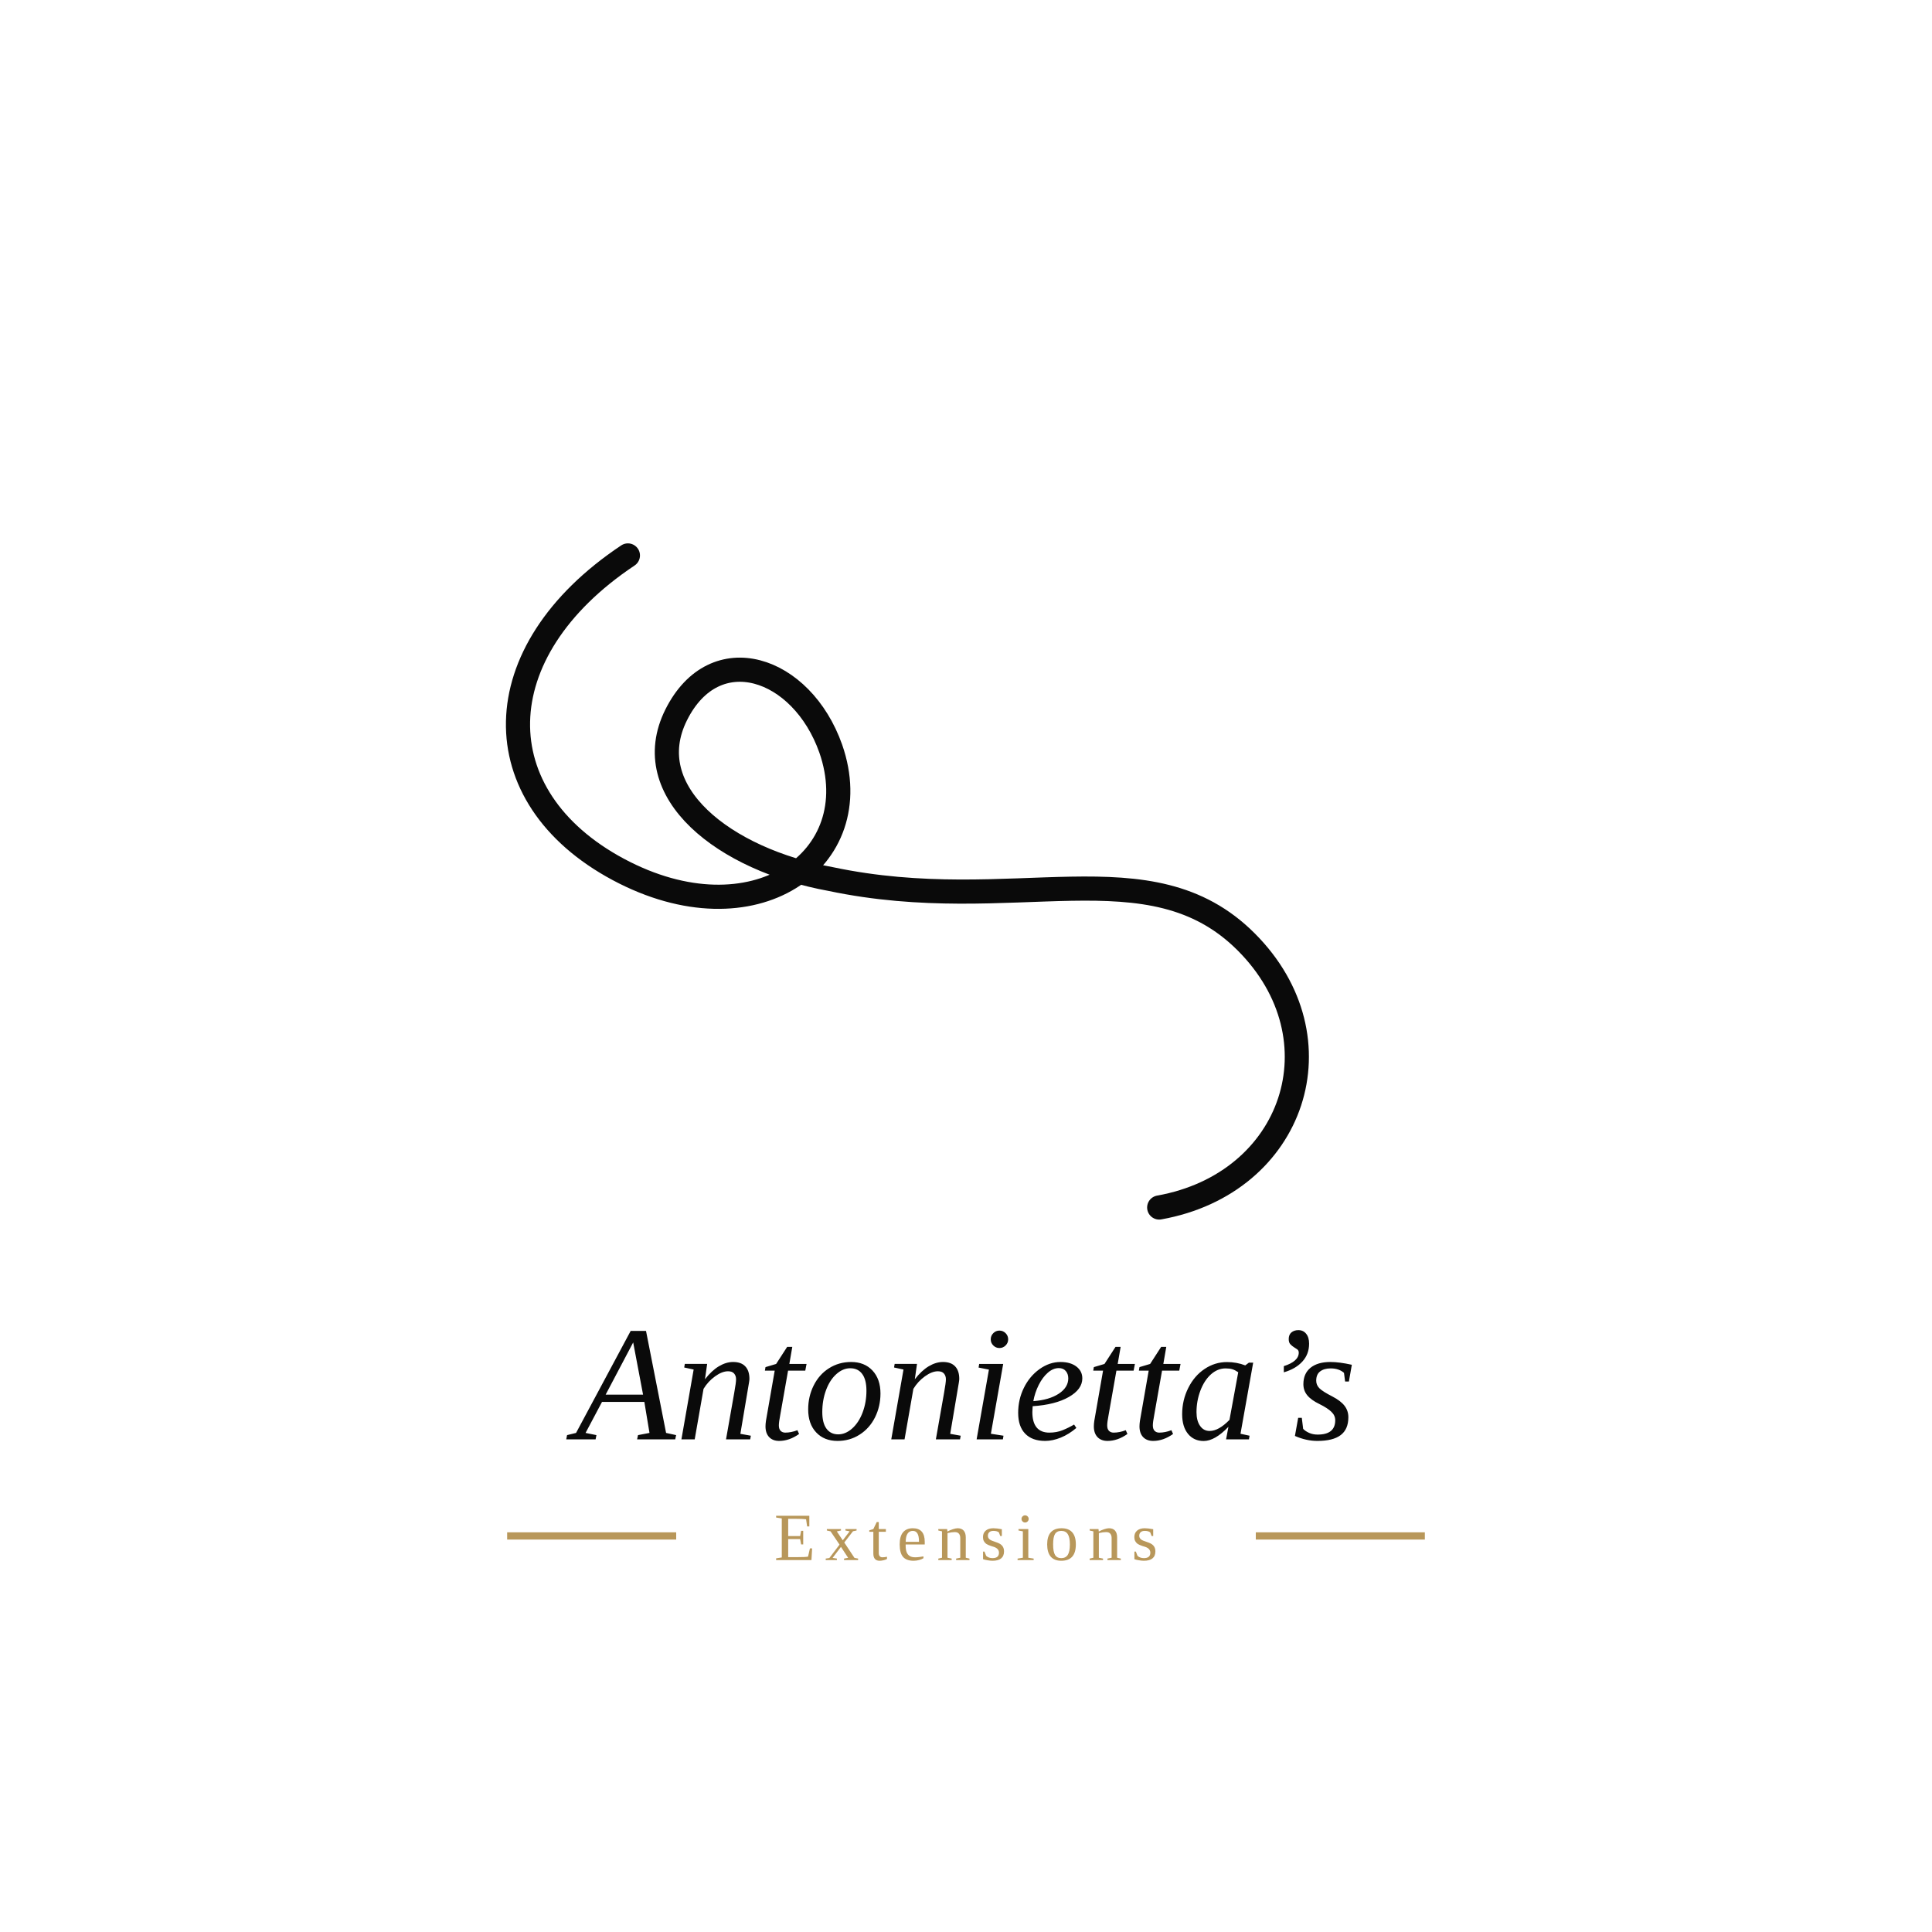
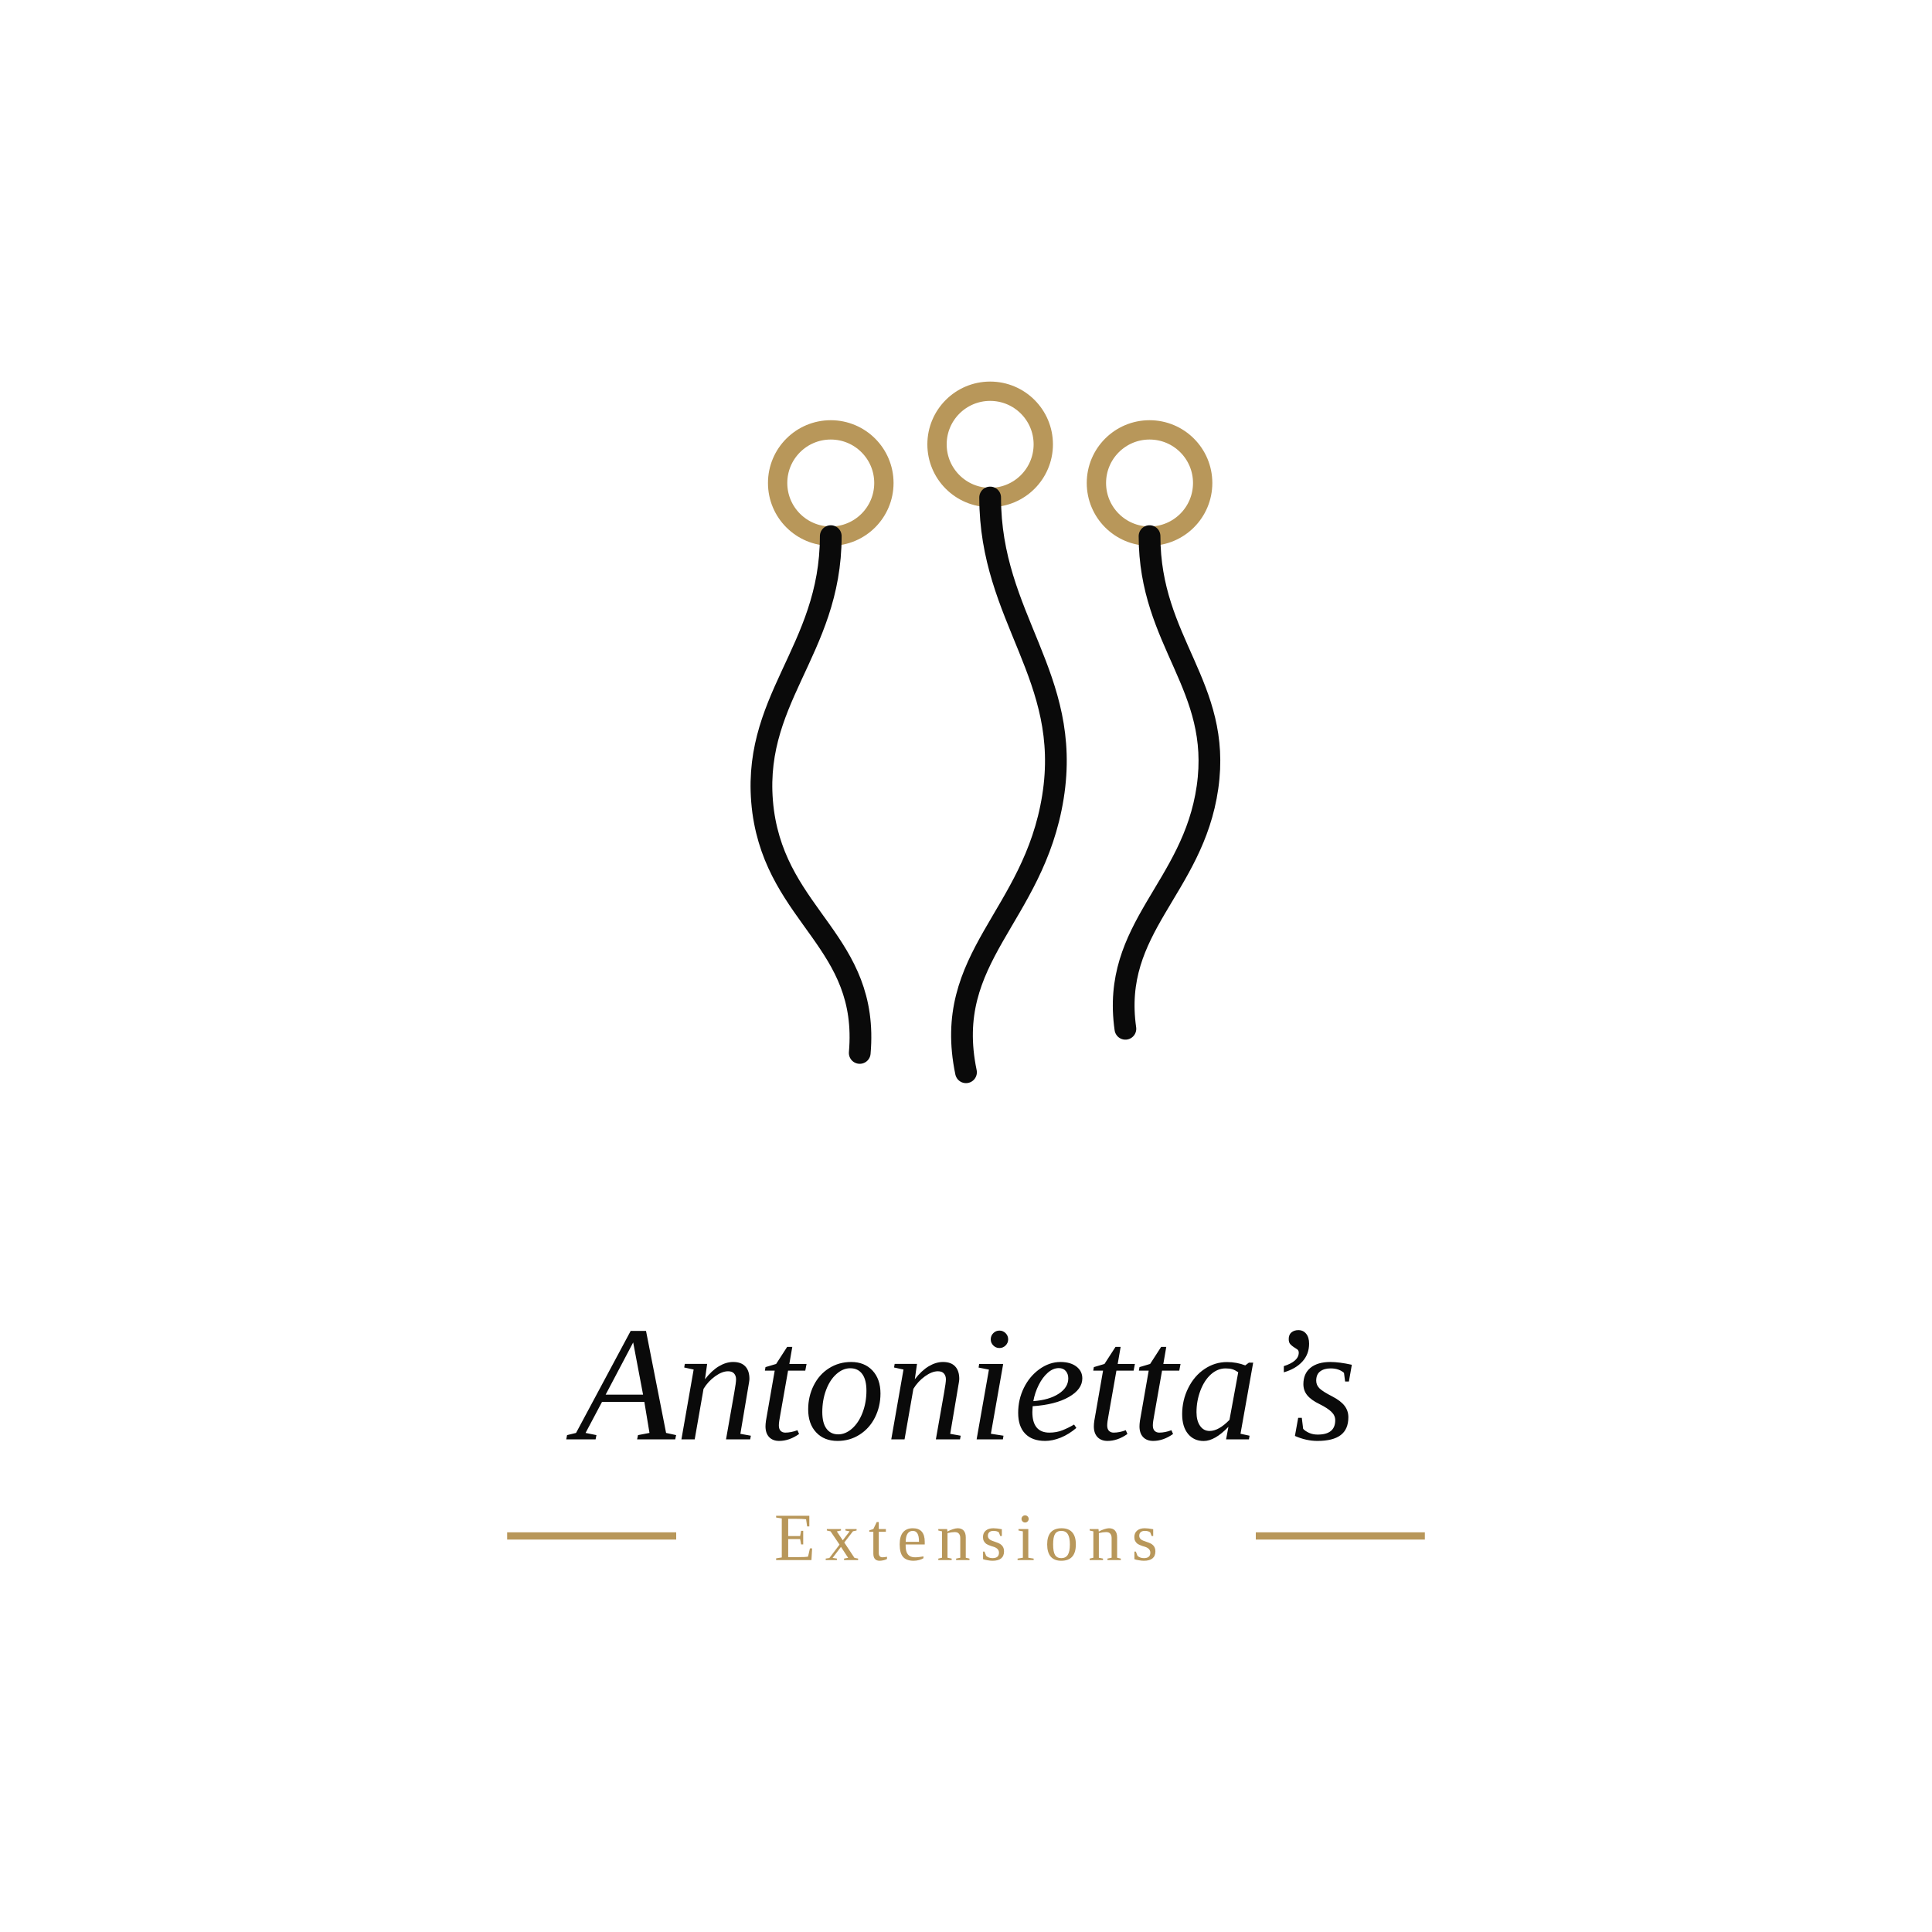
<svg xmlns="http://www.w3.org/2000/svg" width="400" height="400" viewBox="0 0 400 400">
-   <path d="M 130 115            C 100 135, 100 165, 128 180            C 156 195, 180 178, 172 155            C 166 138, 148 132, 140 148            C 132 164, 150 178, 172 182            C 210 190, 238 175, 258 195            C 278 215, 268 245, 240 250" fill="none" stroke="#0a0a0a" stroke-width="5" stroke-linecap="round" stroke-linejoin="round" />
+   <circle cx="172" cy="100" r="11" fill="none" stroke="#b8975a" stroke-width="4" />
+   <path d="M 172 111            C 172 135, 155 145, 158 168            C 161 190, 180 195, 178 218" fill="none" stroke="#0a0a0a" stroke-width="4.5" stroke-linecap="round" />
+   <circle cx="205" cy="92" r="11" fill="none" stroke="#b8975a" stroke-width="4" />
+   <path d="M 205 103            C 205 128, 222 140, 218 165            C 214 190, 195 198, 200 222" fill="none" stroke="#0a0a0a" stroke-width="4.5" stroke-linecap="round" />
+   <circle cx="238" cy="100" r="11" fill="none" stroke="#b8975a" stroke-width="4" />
+   <path d="M 238 111            C 238 133, 253 142, 250 163            C 247 184, 230 192, 233 213" fill="none" stroke="#0a0a0a" stroke-width="4.5" stroke-linecap="round" />
  <text x="200" y="298" text-anchor="middle" font-family="Georgia, 'Times New Roman', serif" font-style="italic" font-size="34" fill="#0a0a0a">Antonietta’s</text>
  <line x1="105" y1="318" x2="140" y2="318" stroke="#b8975a" stroke-width="1.5" />
  <text x="200" y="323" text-anchor="middle" font-family="Georgia, 'Times New Roman', serif" font-size="14" letter-spacing="2" fill="#b8975a">Extensions</text>
  <line x1="260" y1="318" x2="295" y2="318" stroke="#b8975a" stroke-width="1.5" />
</svg>
